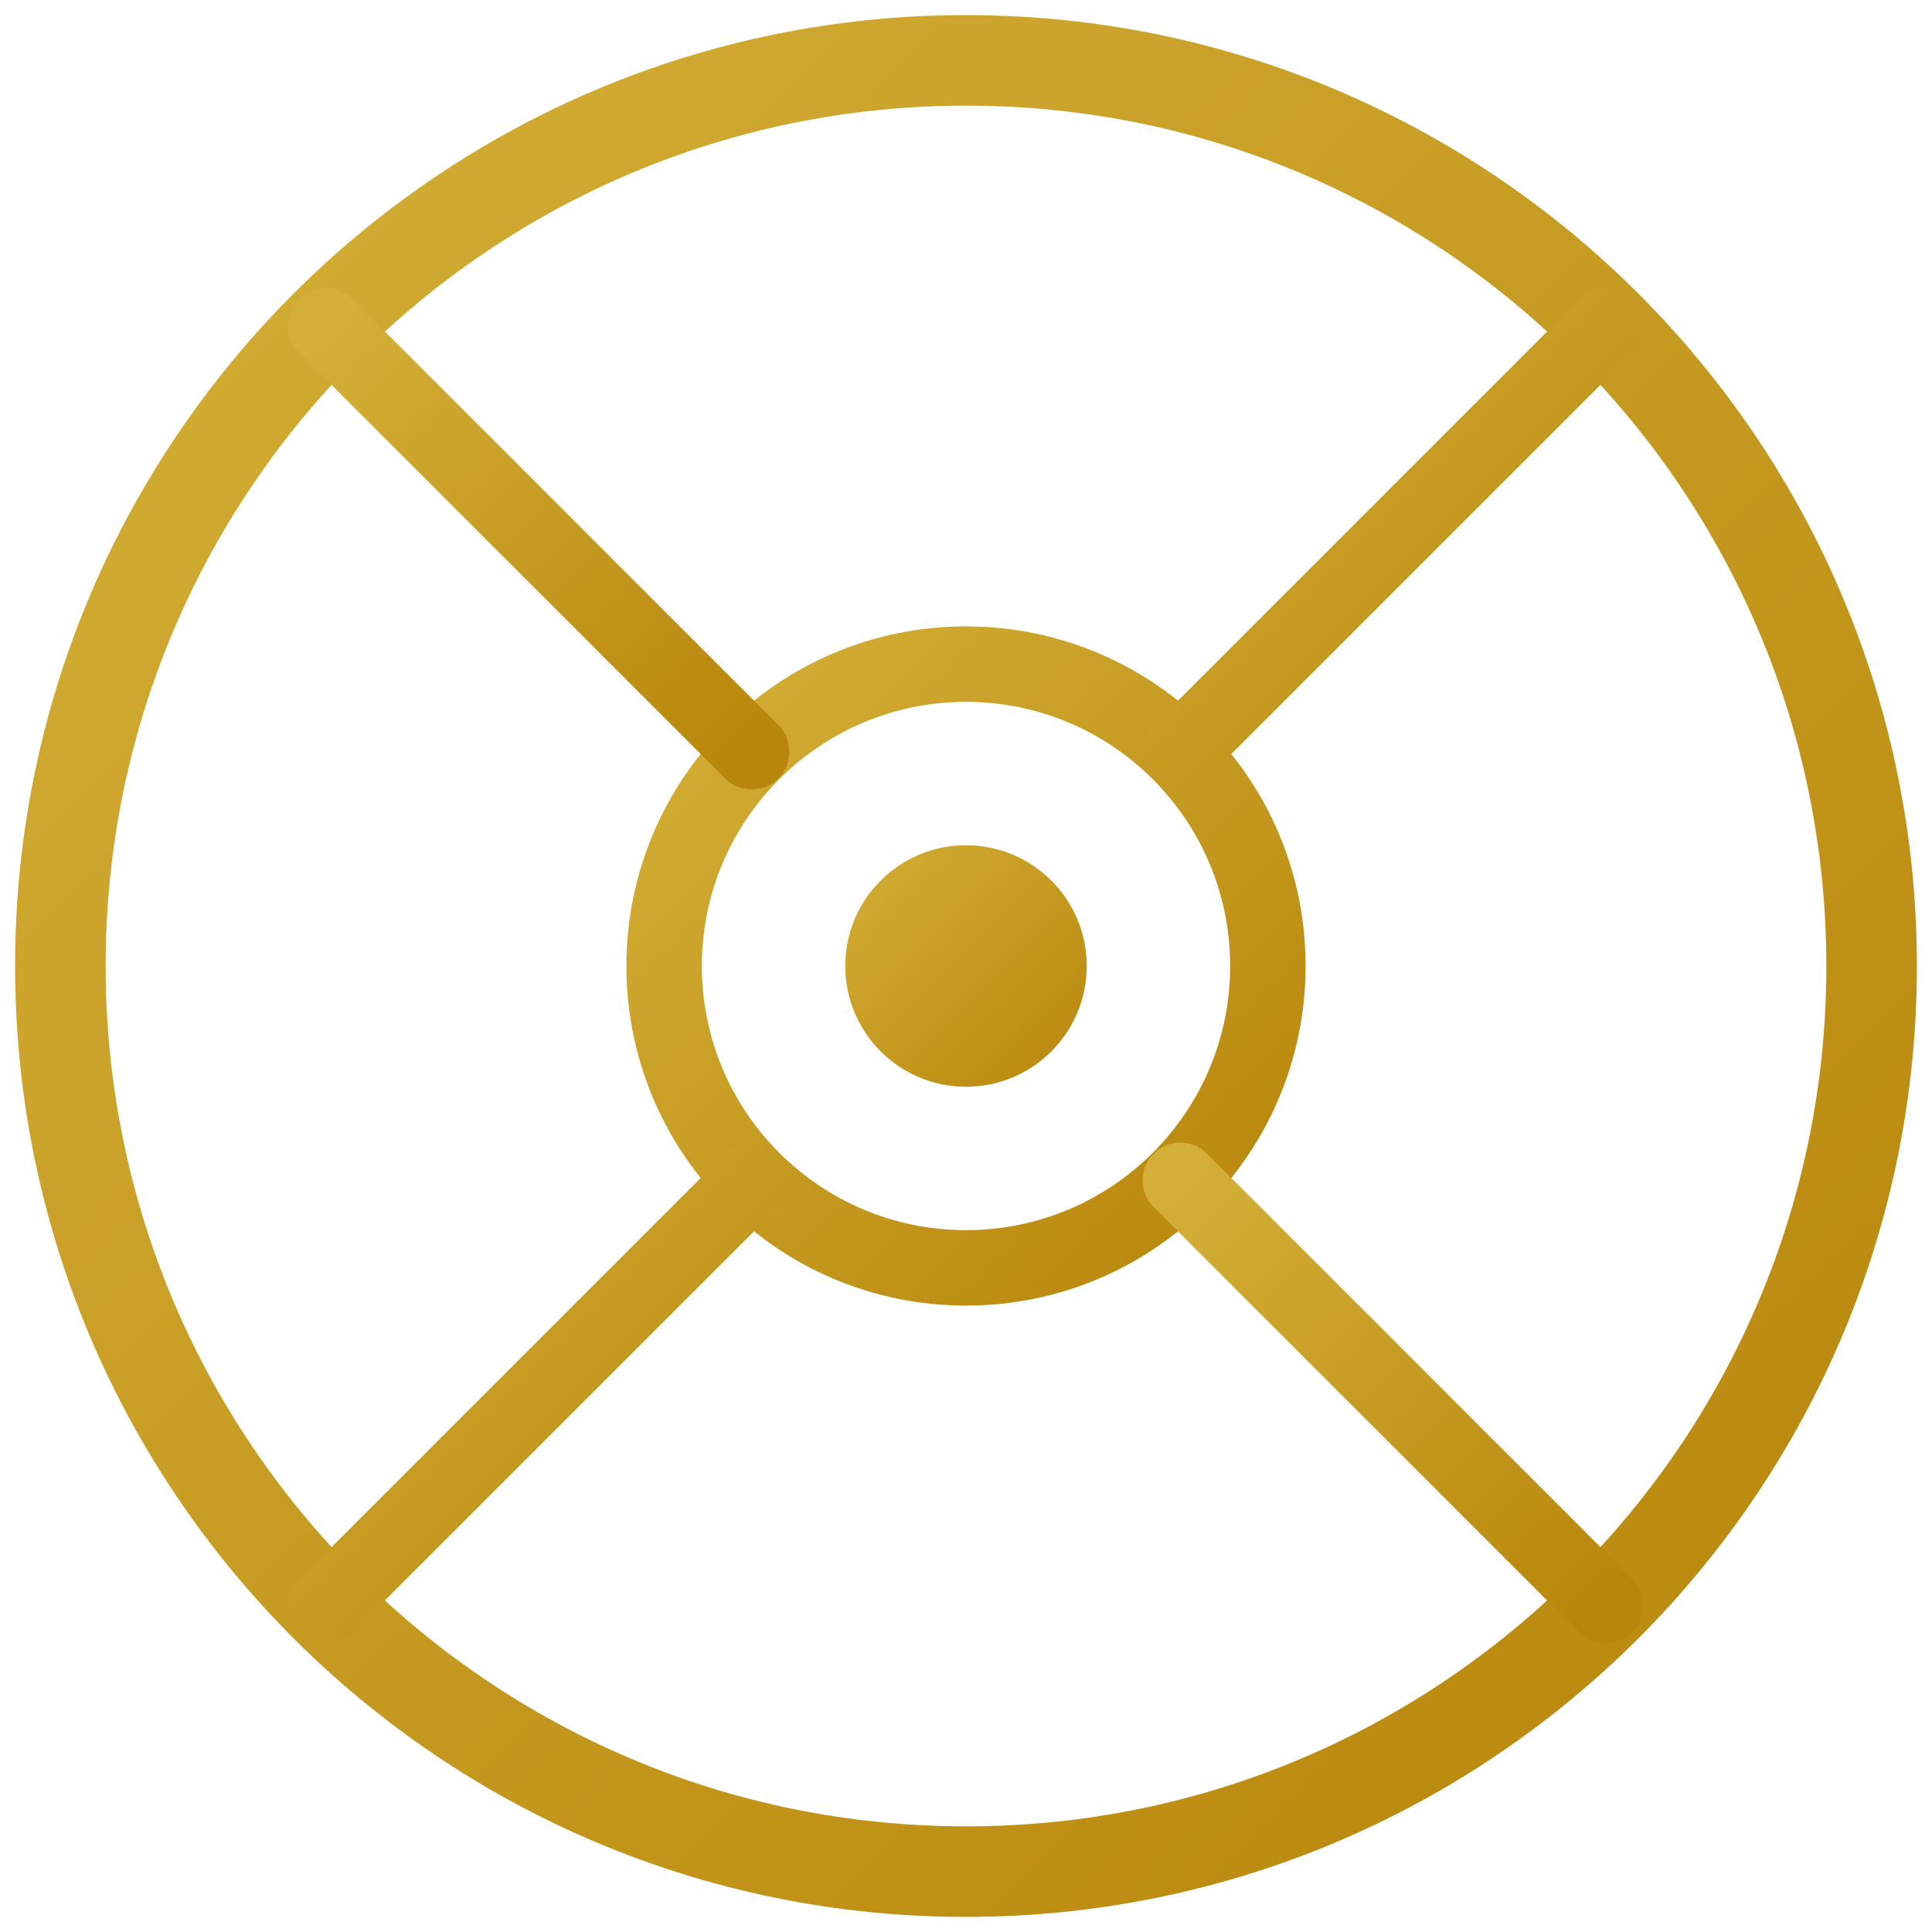
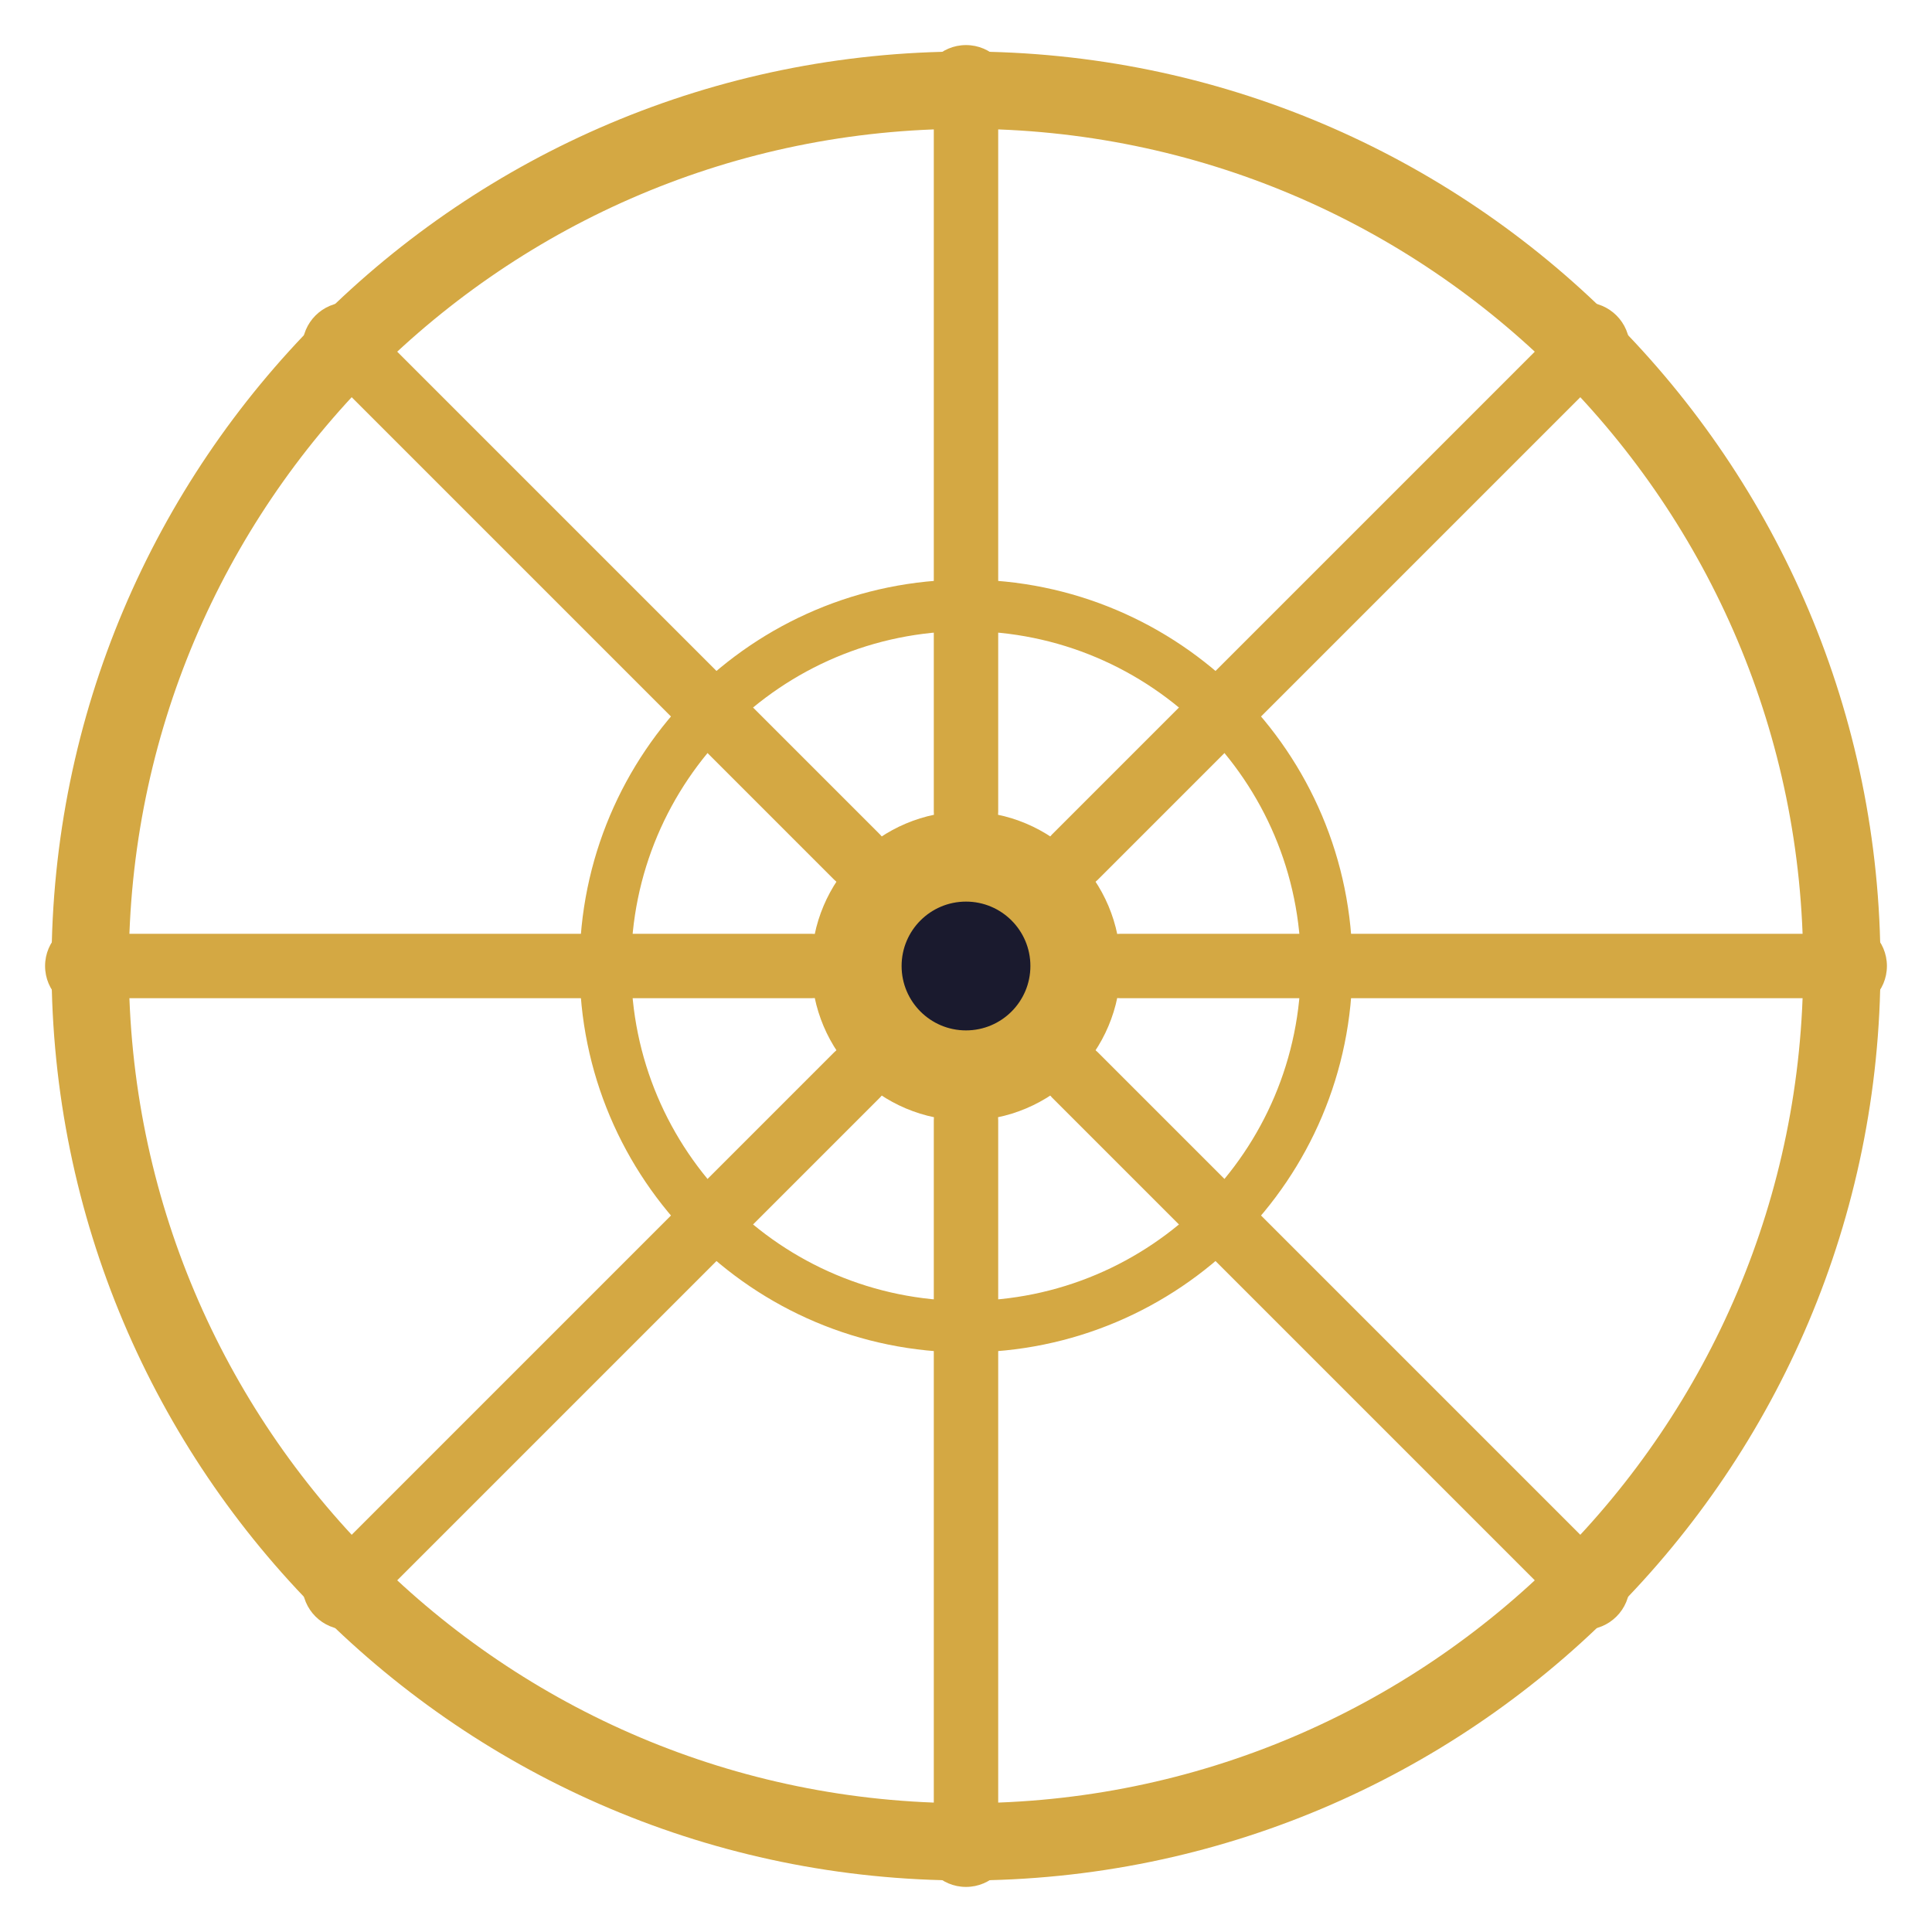
- <svg xmlns="http://www.w3.org/2000/svg" viewBox="0 0 64 64">
+ <svg xmlns="http://www.w3.org/2000/svg" viewBox="0 0 150 150" width="150" height="150">
  <defs>
-     <linearGradient id="g" x1="0%" y1="0%" x2="100%" y2="100%">
-       <stop offset="0%" stop-color="#D4AF37" />
-       <stop offset="100%" stop-color="#B8860B" />
-     </linearGradient>
+     <style>
+       .wheel { fill: none; stroke: #D4A843; }
+       .filled { fill: #D4A843; stroke: none; }
+     </style>
  </defs>
-   <circle cx="32" cy="32" r="30" fill="none" stroke="url(#g)" stroke-width="3" />
-   <circle cx="32" cy="32" r="10" fill="none" stroke="url(#g)" stroke-width="2.5" />
-   <circle cx="32" cy="32" r="4" fill="url(#g)" />
-   <g stroke="url(#g)" stroke-width="2.5" stroke-linecap="round">
-     <line x1="32" y1="22" x2="32" y2="2" />
-     <line x1="32" y1="42" x2="32" y2="62" />
-     <line x1="22" y1="32" x2="2" y2="32" />
-     <line x1="42" y1="32" x2="62" y2="32" />
-     <line x1="24.9" y1="24.9" x2="10.8" y2="10.8" />
-     <line x1="39.1" y1="39.1" x2="53.2" y2="53.2" />
-     <line x1="39.1" y1="24.9" x2="53.2" y2="10.8" />
-     <line x1="24.9" y1="39.1" x2="10.8" y2="53.2" />
-   </g>
+   <circle cx="75" cy="75" r="68" class="wheel" stroke-width="6" />
+   <circle cx="75" cy="75" r="28" class="wheel" stroke-width="4" />
+   <line x1="75" y1="63" x2="75" y2="7" class="wheel" stroke-width="5" stroke-linecap="round" />
+   <line x1="83.49" y1="66.51" x2="123.03" y2="26.97" class="wheel" stroke-width="5" stroke-linecap="round" />
+   <line x1="87" y1="75" x2="143" y2="75" class="wheel" stroke-width="5" stroke-linecap="round" />
+   <line x1="83.49" y1="83.49" x2="123.03" y2="123.03" class="wheel" stroke-width="5" stroke-linecap="round" />
+   <line x1="75" y1="87" x2="75" y2="143" class="wheel" stroke-width="5" stroke-linecap="round" />
+   <line x1="66.51" y1="83.49" x2="26.97" y2="123.03" class="wheel" stroke-width="5" stroke-linecap="round" />
+   <line x1="63" y1="75" x2="7" y2="75" class="wheel" stroke-width="5" stroke-linecap="round" />
+   <line x1="66.51" y1="66.51" x2="26.97" y2="26.97" class="wheel" stroke-width="5" stroke-linecap="round" />
+   <circle cx="75" cy="75" r="12" class="filled" />
+   <circle cx="75" cy="75" r="5" fill="#1a1a2e" stroke="none" />
+   <circle cx="75" cy="7" r="3.5" class="filled" />
+   <circle cx="123.03" cy="26.97" r="3.5" class="filled" />
+   <circle cx="143" cy="75" r="3.5" class="filled" />
+   <circle cx="123.03" cy="123.03" r="3.5" class="filled" />
+   <circle cx="75" cy="143" r="3.5" class="filled" />
+   <circle cx="26.97" cy="123.03" r="3.5" class="filled" />
+   <circle cx="7" cy="75" r="3.5" class="filled" />
+   <circle cx="26.97" cy="26.97" r="3.5" class="filled" />
</svg>
